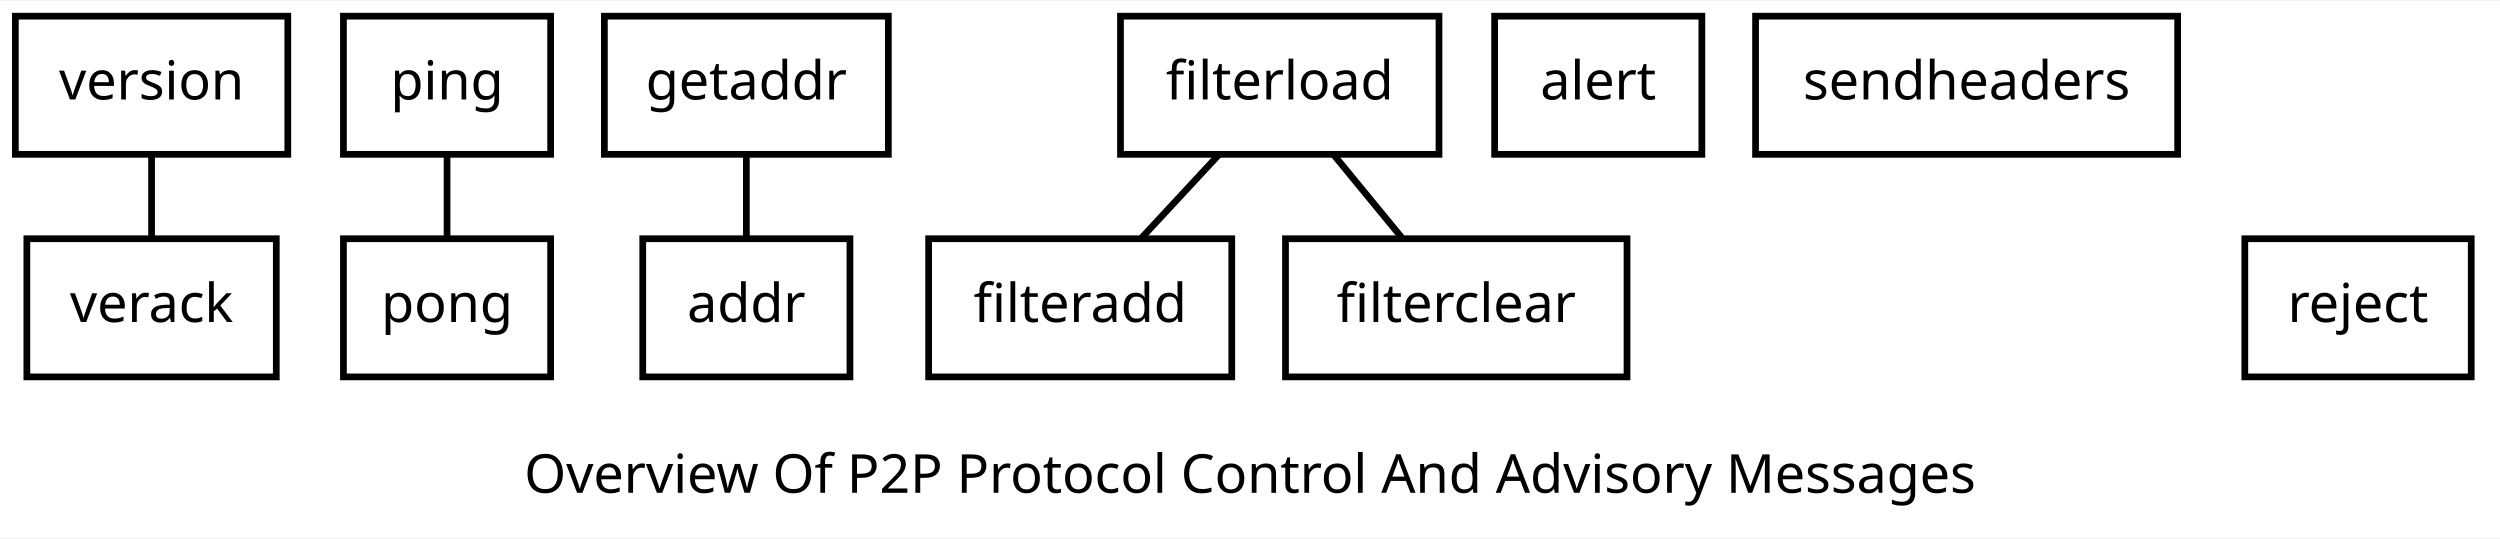
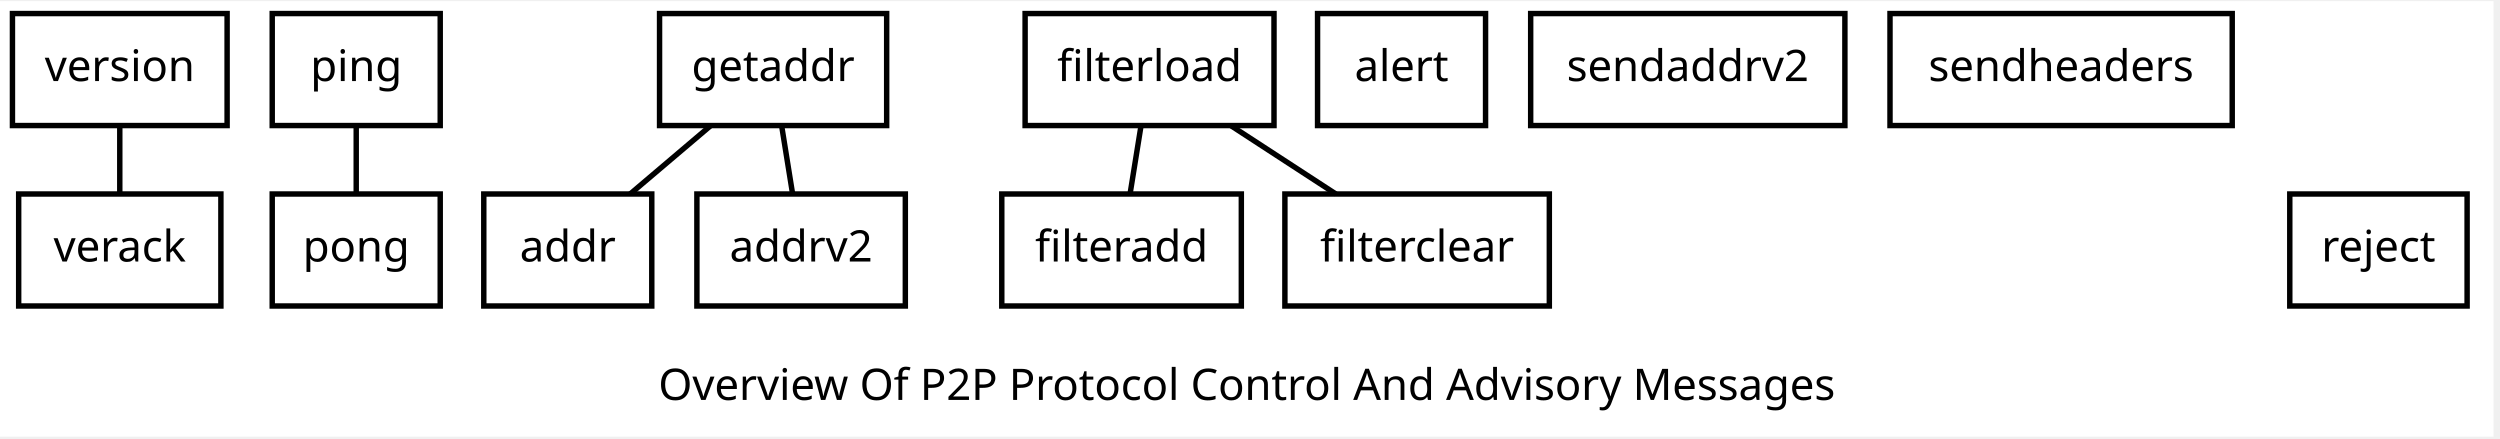
- <svg xmlns="http://www.w3.org/2000/svg" width="450pt" height="97pt" viewBox="0.00 0.00 450.00 96.70">
-   <g id="graph0" class="graph" transform="scale(0.690714 0.690714) rotate(0) translate(4 136)">
-     <polygon fill="white" stroke="none" points="-4,4 -4,-136 647.5,-136 647.5,4 -4,4" />
-     <text text-anchor="middle" x="321.75" y="-22.8" font-family="Sans" font-size="14.00"> </text>
-     <text text-anchor="middle" x="321.75" y="-7.8" font-family="Sans" font-size="14.00">Overview Of P2P Protocol Control And Advisory Messages</text>
+ <svg xmlns="http://www.w3.org/2000/svg" width="450pt" height="79pt" viewBox="0.00 0.00 450.00 78.60">
+   <g id="graph0" class="graph" transform="scale(0.56 0.56) rotate(0) translate(4 136)">
+     <polygon fill="white" stroke="transparent" points="-4,4 -4,-136 797.5,-136 797.5,4 -4,4" />
+     <text text-anchor="middle" x="396.75" y="-22.8" font-family="Sans" font-size="14.00"> </text>
+     <text text-anchor="middle" x="396.75" y="-7.8" font-family="Sans" font-size="14.00">Overview Of P2P Protocol Control And Advisory Messages</text>
    <g id="node1" class="node">
-       <polygon fill="none" stroke="black" stroke-width="1.75" points="71,-132 0,-132 0,-96 71,-96 71,-132" />
-       <text text-anchor="middle" x="35.5" y="-110.3" font-family="Sans" font-size="14.00">version</text>
+       <polygon fill="none" stroke="black" stroke-width="1.75" points="69,-132 0,-132 0,-96 69,-96 69,-132" />
+       <text text-anchor="middle" x="34.5" y="-110.3" font-family="Sans" font-size="14.00">version</text>
    </g>
    <g id="node2" class="node">
-       <polygon fill="none" stroke="black" stroke-width="1.75" points="68,-74 3,-74 3,-38 68,-38 68,-74" />
-       <text text-anchor="middle" x="35.5" y="-52.3" font-family="Sans" font-size="14.00">verack</text>
+       <polygon fill="none" stroke="black" stroke-width="1.75" points="67,-74 2,-74 2,-38 67,-38 67,-74" />
+       <text text-anchor="middle" x="34.5" y="-52.3" font-family="Sans" font-size="14.00">verack</text>
    </g>
    <g id="edge1" class="edge">
-       <path fill="none" stroke="black" stroke-width="1.75" d="M35.5,-95.894C35.5,-88.946 35.5,-80.938 35.5,-74.001" />
+       <path fill="none" stroke="black" stroke-width="1.75" d="M34.5,-95.89C34.5,-88.95 34.5,-80.94 34.5,-74" />
    </g>
    <g id="node3" class="node">
-       <polygon fill="none" stroke="black" stroke-width="1.75" points="139.5,-132 85.5,-132 85.5,-96 139.5,-96 139.5,-132" />
-       <text text-anchor="middle" x="112.5" y="-110.3" font-family="Sans" font-size="14.00">ping</text>
+       <polygon fill="none" stroke="black" stroke-width="1.75" points="137.5,-132 83.5,-132 83.5,-96 137.5,-96 137.5,-132" />
+       <text text-anchor="middle" x="110.5" y="-110.3" font-family="Sans" font-size="14.00">ping</text>
    </g>
    <g id="node4" class="node">
-       <polygon fill="none" stroke="black" stroke-width="1.75" points="139.5,-74 85.5,-74 85.5,-38 139.5,-38 139.5,-74" />
-       <text text-anchor="middle" x="112.5" y="-52.3" font-family="Sans" font-size="14.00">pong</text>
+       <polygon fill="none" stroke="black" stroke-width="1.75" points="137.5,-74 83.5,-74 83.5,-38 137.5,-38 137.5,-74" />
+       <text text-anchor="middle" x="110.5" y="-52.3" font-family="Sans" font-size="14.00">pong</text>
    </g>
    <g id="edge2" class="edge">
-       <path fill="none" stroke="black" stroke-width="1.75" d="M112.5,-95.894C112.5,-88.946 112.5,-80.938 112.5,-74.001" />
+       <path fill="none" stroke="black" stroke-width="1.75" d="M110.5,-95.89C110.5,-88.95 110.5,-80.94 110.5,-74" />
    </g>
    <g id="node5" class="node">
-       <polygon fill="none" stroke="black" stroke-width="1.75" points="227.5,-132 153.5,-132 153.5,-96 227.5,-96 227.5,-132" />
-       <text text-anchor="middle" x="190.5" y="-110.3" font-family="Sans" font-size="14.00">getaddr</text>
+       <polygon fill="none" stroke="black" stroke-width="1.75" points="281,-132 208,-132 208,-96 281,-96 281,-132" />
+       <text text-anchor="middle" x="244.5" y="-110.3" font-family="Sans" font-size="14.00">getaddr</text>
    </g>
    <g id="node6" class="node">
-       <polygon fill="none" stroke="black" stroke-width="1.75" points="217.5,-74 163.5,-74 163.5,-38 217.5,-38 217.5,-74" />
-       <text text-anchor="middle" x="190.5" y="-52.3" font-family="Sans" font-size="14.00">addr</text>
+       <polygon fill="none" stroke="black" stroke-width="1.75" points="205.5,-74 151.5,-74 151.5,-38 205.5,-38 205.5,-74" />
+       <text text-anchor="middle" x="178.5" y="-52.3" font-family="Sans" font-size="14.00">addr</text>
    </g>
    <g id="edge3" class="edge">
-       <path fill="none" stroke="black" stroke-width="1.75" d="M190.5,-95.894C190.5,-88.946 190.5,-80.938 190.5,-74.001" />
+       <path fill="none" stroke="black" stroke-width="1.75" d="M224.34,-95.89C216.15,-88.95 206.71,-80.94 198.54,-74" />
    </g>
    <g id="node7" class="node">
-       <polygon fill="none" stroke="black" stroke-width="1.75" points="371,-132 288,-132 288,-96 371,-96 371,-132" />
-       <text text-anchor="middle" x="329.5" y="-110.3" font-family="Sans" font-size="14.00">filterload</text>
+       <polygon fill="none" stroke="black" stroke-width="1.75" points="287,-74 220,-74 220,-38 287,-38 287,-74" />
+       <text text-anchor="middle" x="253.5" y="-52.3" font-family="Sans" font-size="14.00">addrv2</text>
+     </g>
+     <g id="edge4" class="edge">
+       <path fill="none" stroke="black" stroke-width="1.75" d="M247.25,-95.89C248.37,-88.95 249.65,-80.94 250.77,-74" />
    </g>
    <g id="node8" class="node">
-       <polygon fill="none" stroke="black" stroke-width="1.75" points="317,-74 238,-74 238,-38 317,-38 317,-74" />
-       <text text-anchor="middle" x="277.5" y="-52.3" font-family="Sans" font-size="14.00">filteradd</text>
-     </g>
-     <g id="edge4" class="edge">
-       <path fill="none" stroke="black" stroke-width="1.75" d="M313.616,-95.894C307.164,-88.946 299.728,-80.938 293.287,-74.001" />
+       <polygon fill="none" stroke="black" stroke-width="1.75" points="405.5,-132 325.5,-132 325.5,-96 405.5,-96 405.5,-132" />
+       <text text-anchor="middle" x="365.5" y="-110.3" font-family="Sans" font-size="14.00">filterload</text>
    </g>
    <g id="node9" class="node">
-       <polygon fill="none" stroke="black" stroke-width="1.75" points="420,-74 331,-74 331,-38 420,-38 420,-74" />
-       <text text-anchor="middle" x="375.5" y="-52.3" font-family="Sans" font-size="14.00">filterclear</text>
+       <polygon fill="none" stroke="black" stroke-width="1.75" points="395,-74 318,-74 318,-38 395,-38 395,-74" />
+       <text text-anchor="middle" x="356.5" y="-52.3" font-family="Sans" font-size="14.00">filteradd</text>
    </g>
    <g id="edge5" class="edge">
-       <path fill="none" stroke="black" stroke-width="1.75" d="M343.551,-95.894C349.258,-88.946 355.836,-80.938 361.535,-74.001" />
+       <path fill="none" stroke="black" stroke-width="1.75" d="M362.75,-95.89C361.63,-88.95 360.35,-80.94 359.23,-74" />
    </g>
    <g id="node10" class="node">
-       <polygon fill="none" stroke="black" stroke-width="1.75" points="439.5,-132 385.5,-132 385.5,-96 439.5,-96 439.5,-132" />
-       <text text-anchor="middle" x="412.5" y="-110.3" font-family="Sans" font-size="14.00">alert</text>
+       <polygon fill="none" stroke="black" stroke-width="1.75" points="494,-74 409,-74 409,-38 494,-38 494,-74" />
+       <text text-anchor="middle" x="451.5" y="-52.3" font-family="Sans" font-size="14.00">filterclear</text>
+     </g>
+     <g id="edge6" class="edge">
+       <path fill="none" stroke="black" stroke-width="1.75" d="M391.77,-95.89C402.44,-88.95 414.74,-80.94 425.39,-74" />
    </g>
    <g id="node11" class="node">
-       <polygon fill="none" stroke="black" stroke-width="1.75" points="563.5,-132 453.5,-132 453.5,-96 563.5,-96 563.5,-132" />
-       <text text-anchor="middle" x="508.5" y="-110.3" font-family="Sans" font-size="14.00">sendheaders</text>
+       <polygon fill="none" stroke="black" stroke-width="1.75" points="473.5,-132 419.5,-132 419.5,-96 473.5,-96 473.5,-132" />
+       <text text-anchor="middle" x="446.5" y="-110.3" font-family="Sans" font-size="14.00">alert</text>
+     </g>
+     <g id="node12" class="node">
+       <polygon fill="none" stroke="black" stroke-width="1.75" points="589,-132 488,-132 488,-96 589,-96 589,-132" />
+       <text text-anchor="middle" x="538.5" y="-110.3" font-family="Sans" font-size="14.00">sendaddrv2</text>
    </g>
    <g id="node13" class="node">
-       <polygon fill="none" stroke="black" stroke-width="1.75" points="640,-74 581,-74 581,-38 640,-38 640,-74" />
-       <text text-anchor="middle" x="610.5" y="-52.3" font-family="Sans" font-size="14.00">reject</text>
+       <polygon fill="none" stroke="black" stroke-width="1.75" points="713.5,-132 603.5,-132 603.5,-96 713.5,-96 713.5,-132" />
+       <text text-anchor="middle" x="658.5" y="-110.3" font-family="Sans" font-size="14.00">sendheaders</text>
+     </g>
+     <g id="node15" class="node">
+       <polygon fill="none" stroke="black" stroke-width="1.75" points="789,-74 732,-74 732,-38 789,-38 789,-74" />
+       <text text-anchor="middle" x="760.5" y="-52.3" font-family="Sans" font-size="14.00">reject</text>
    </g>
  </g>
</svg>
